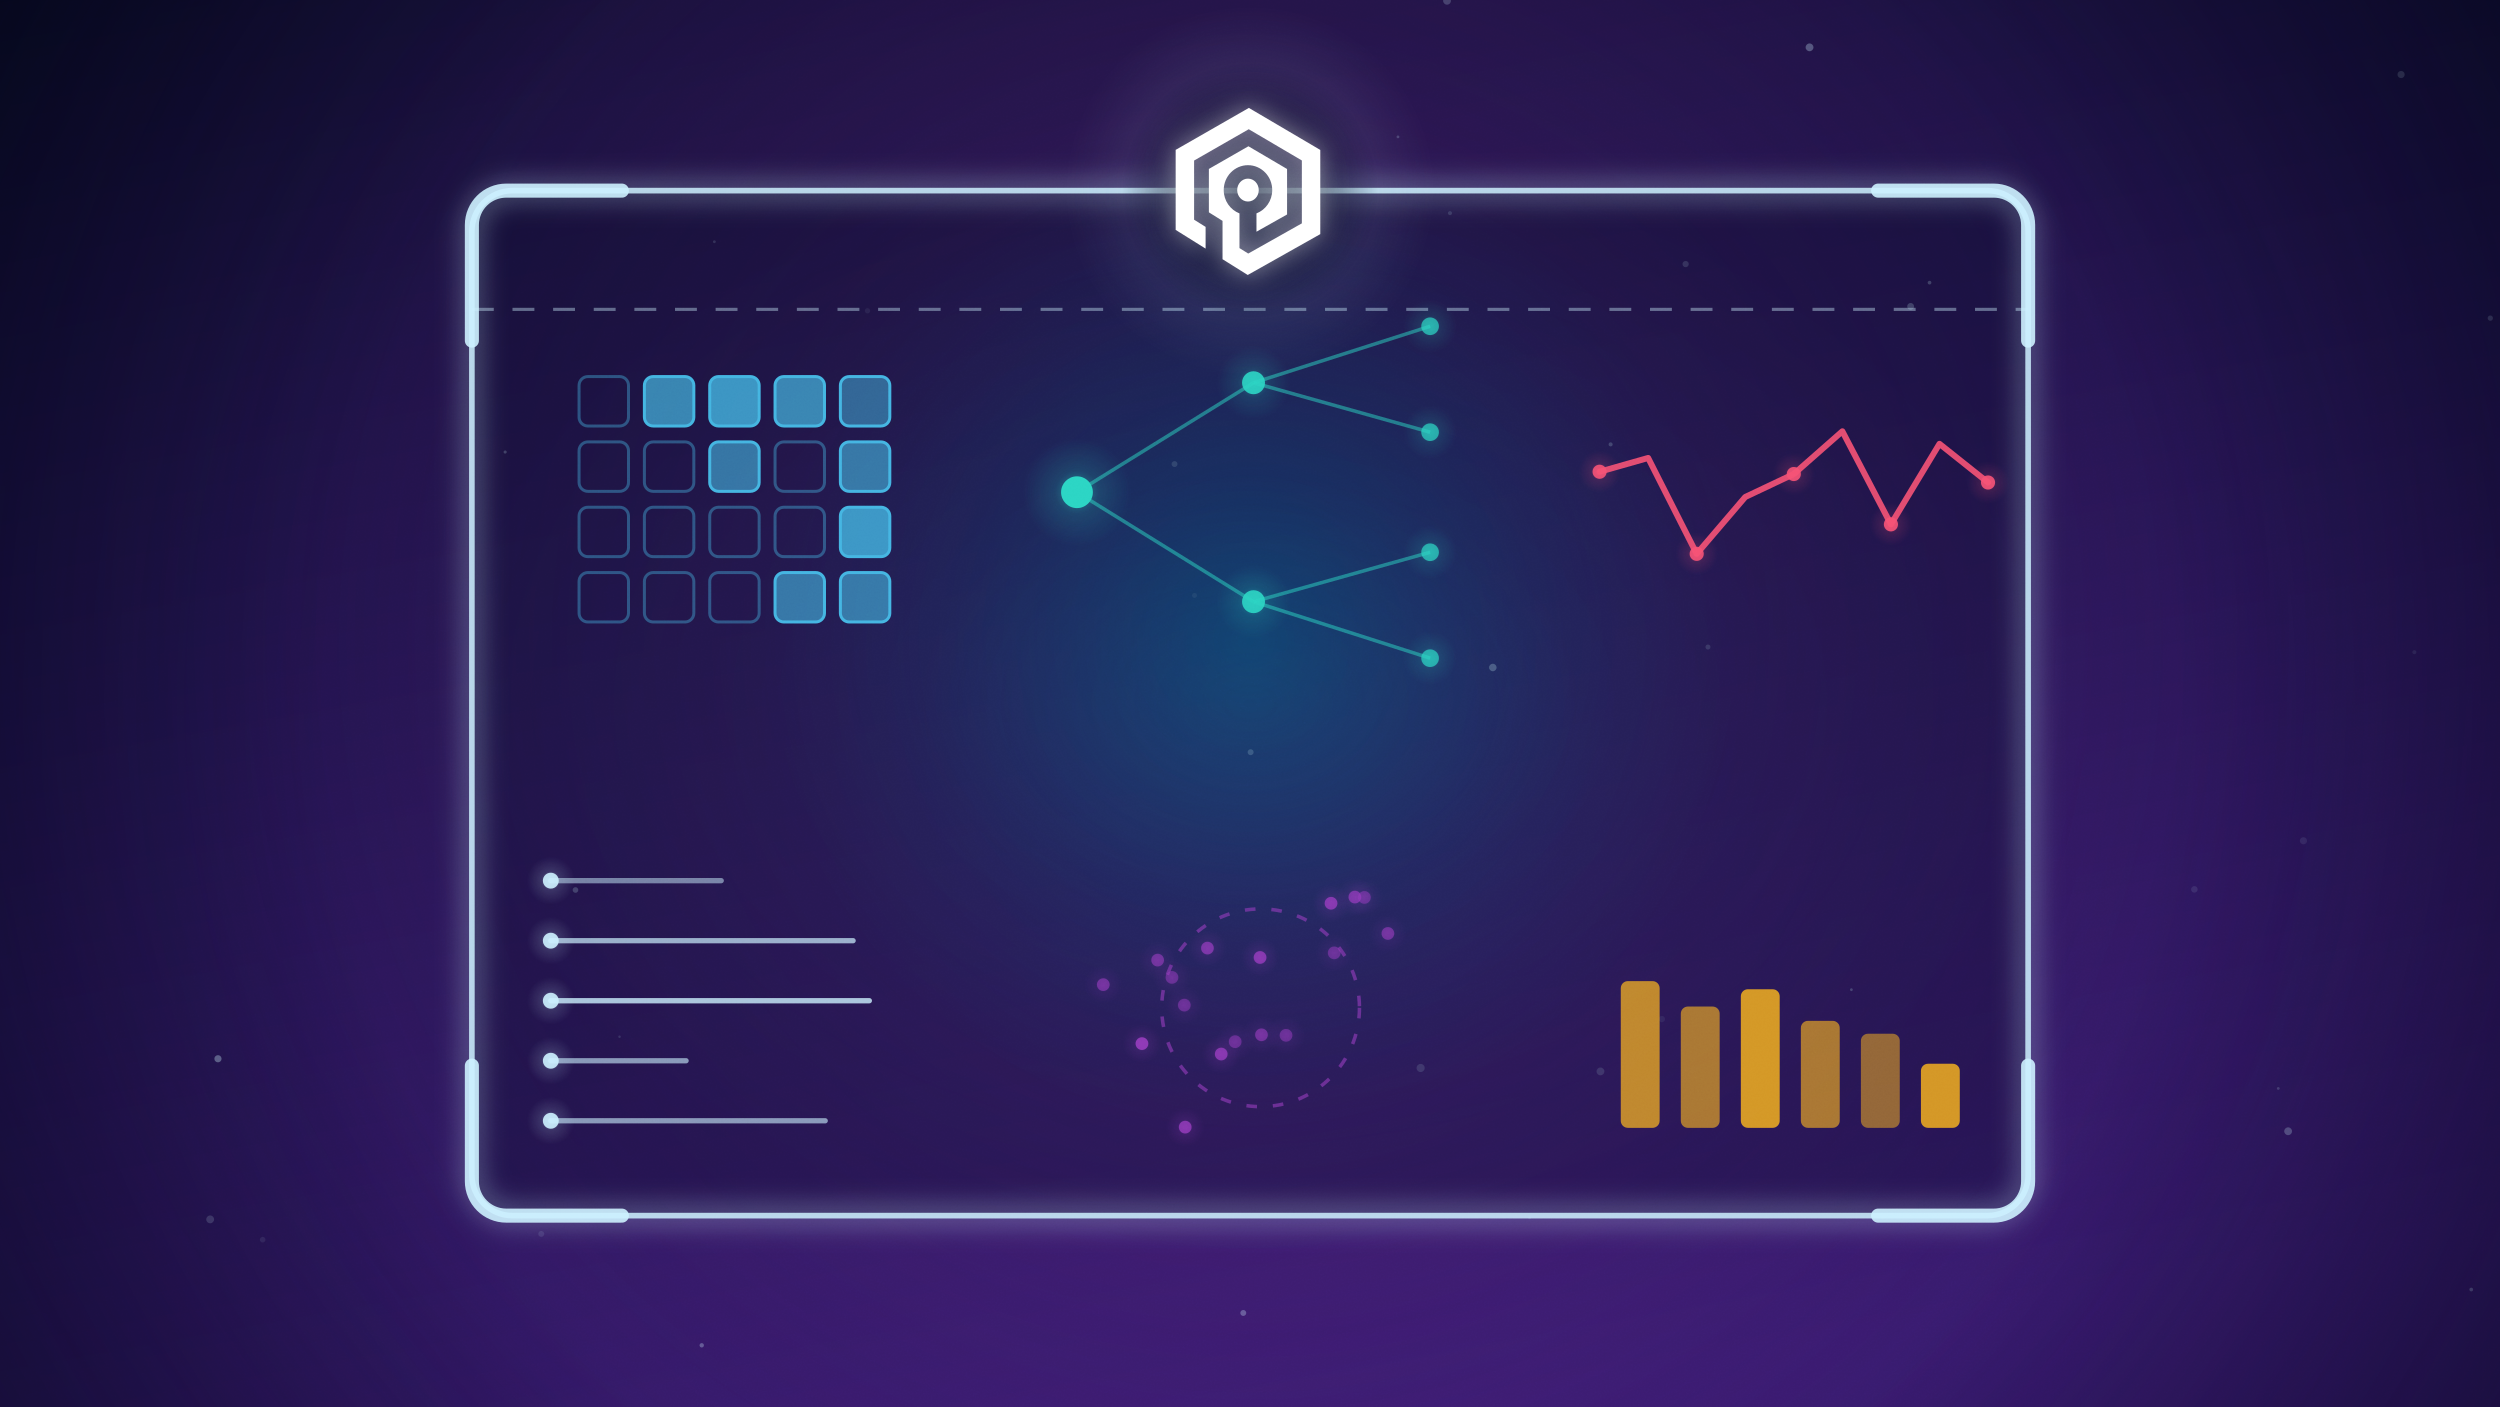
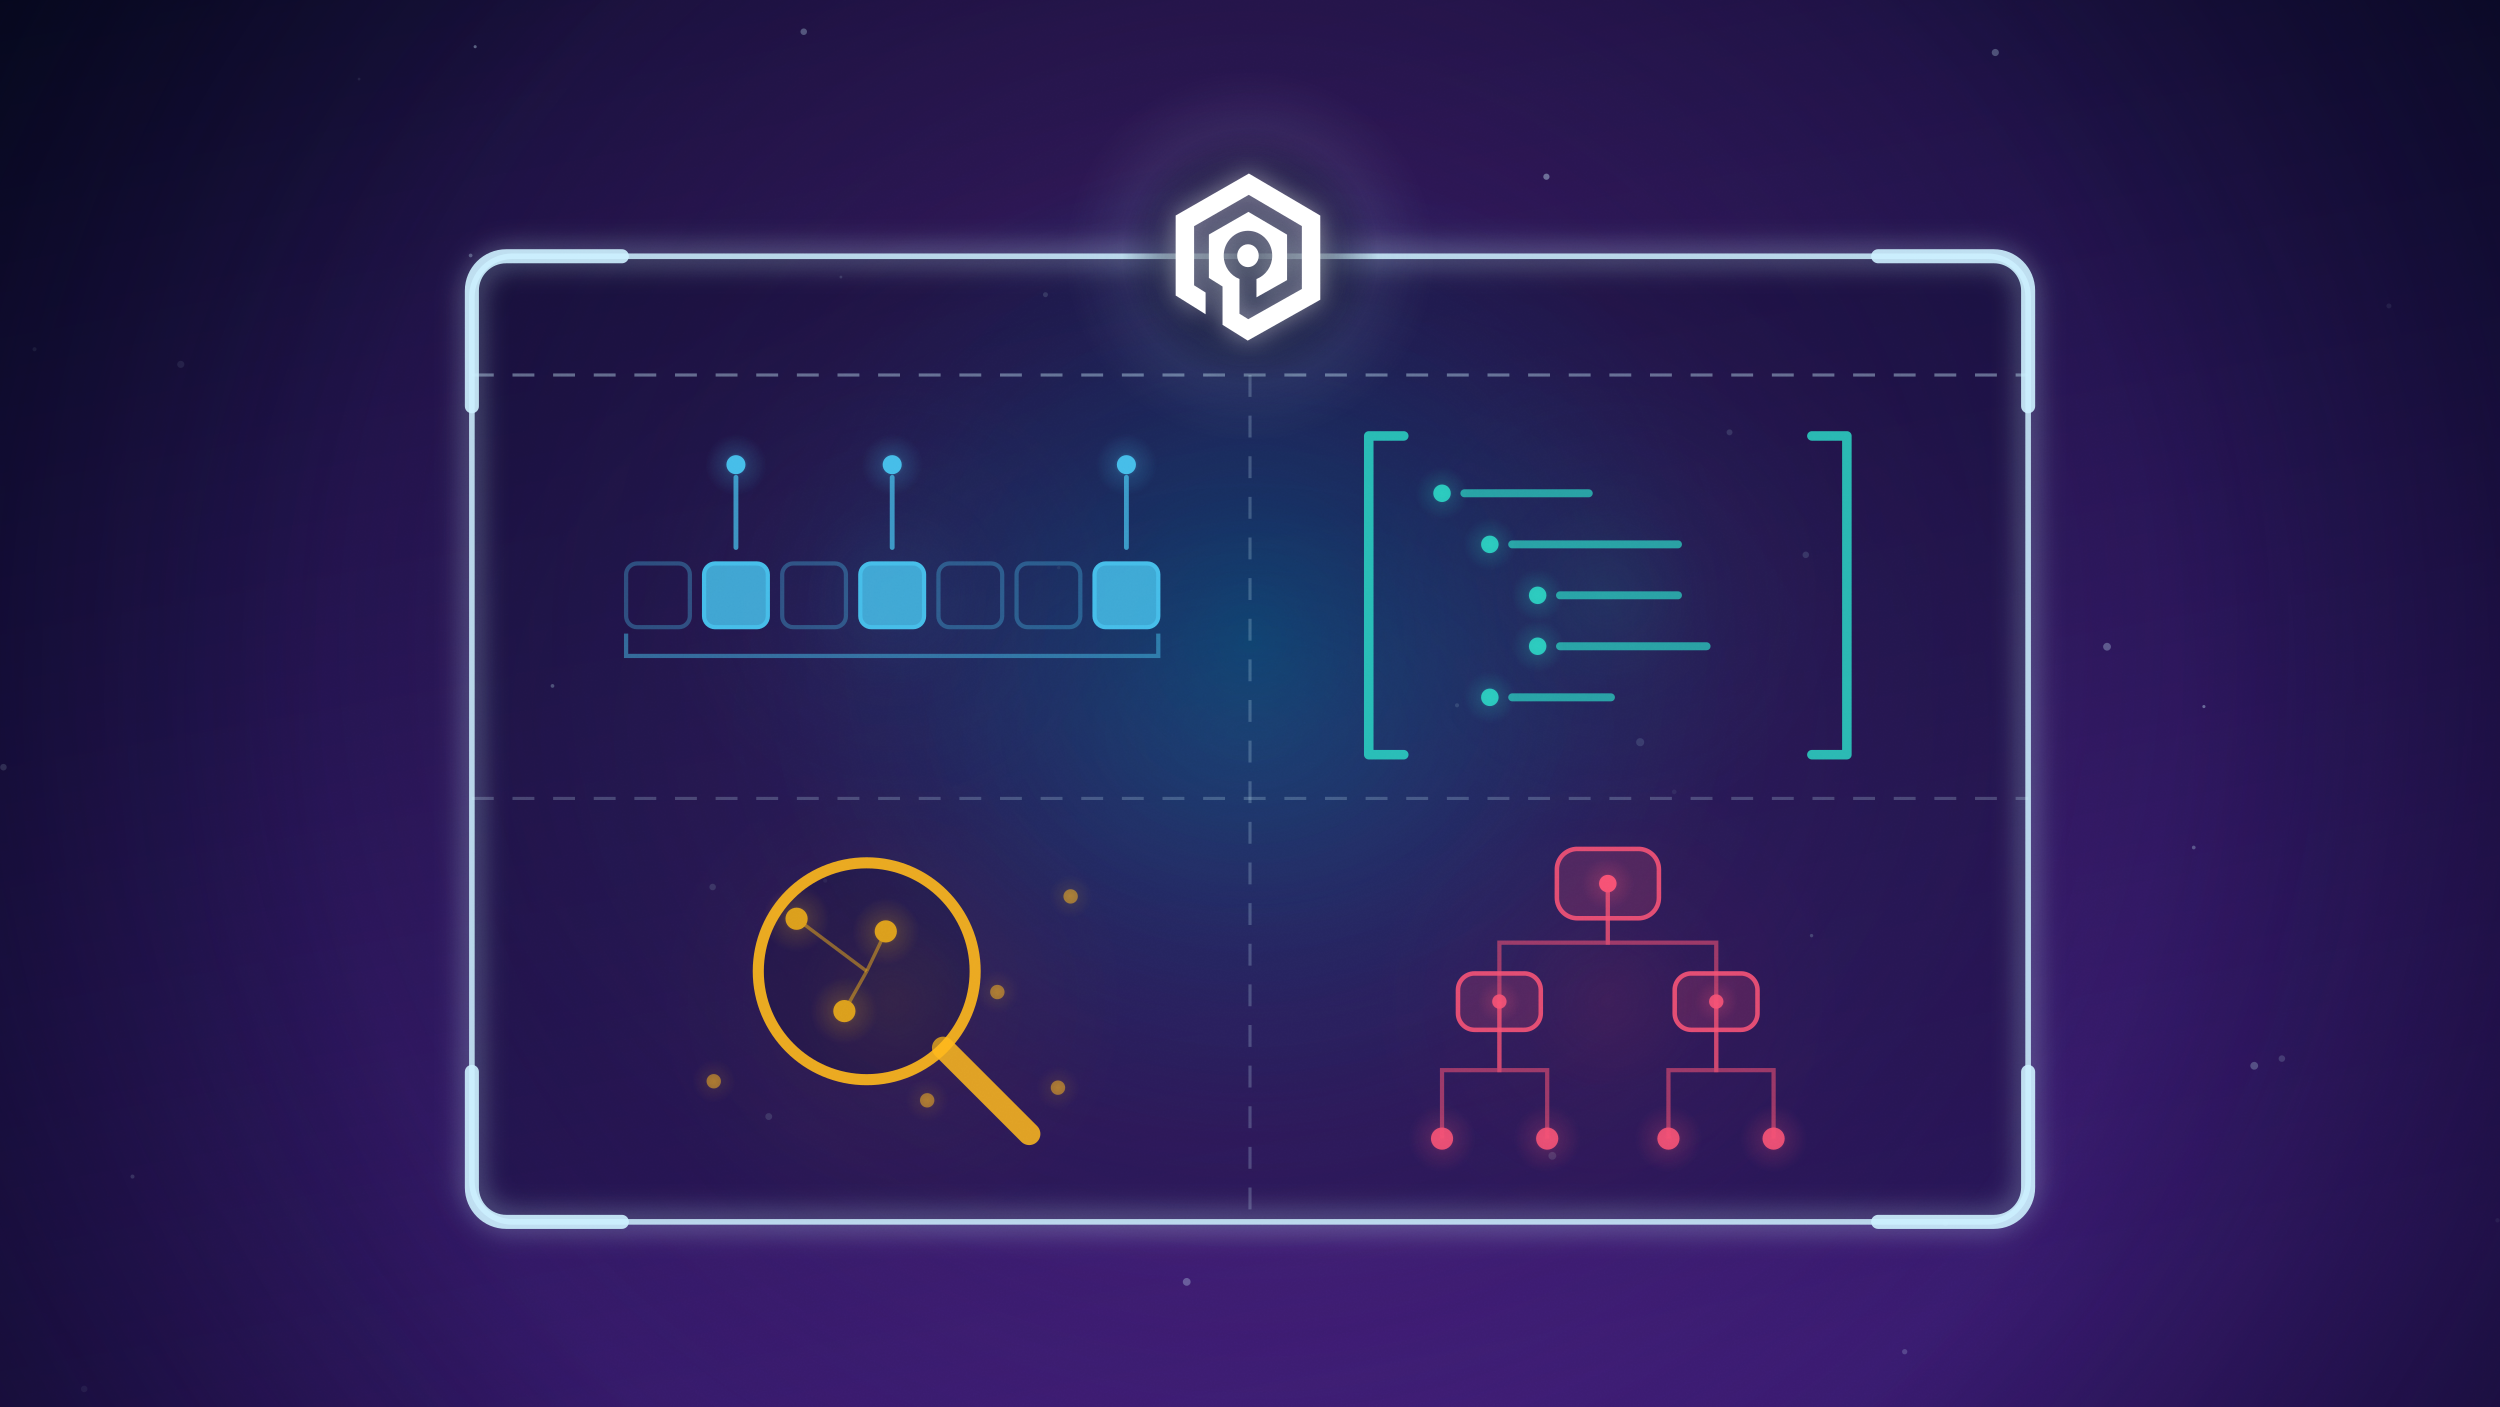
<svg xmlns="http://www.w3.org/2000/svg" width="1920" height="1080" viewBox="160 90 1600 900">
  <defs>
    <linearGradient id="sky" x1="0" y1="0" x2="0.32" y2="1">
      <stop offset="0" stop-color="#060A24" />
      <stop offset="0.48" stop-color="#171043" />
      <stop offset="1" stop-color="#301868" />
    </linearGradient>
    <radialGradient id="focus" gradientUnits="userSpaceOnUse" cx="960" cy="500" r="900">
      <stop offset="0" stop-color="#00A3E0" stop-opacity="0.42" />
      <stop offset="0.35" stop-color="#963CBD" stop-opacity="0.20" />
      <stop offset="1" stop-color="#963CBD" stop-opacity="0" />
    </radialGradient>
    <radialGradient id="vignette" gradientUnits="userSpaceOnUse" cx="960" cy="540" r="1180">
      <stop offset="0.5" stop-color="#03040F" stop-opacity="0" />
      <stop offset="1" stop-color="#03040F" stop-opacity="0.8" />
    </radialGradient>
    <radialGradient id="scrim">
      <stop offset="0" stop-color="#060A24" stop-opacity="0.72" />
      <stop offset="0.6" stop-color="#060A24" stop-opacity="0.45" />
      <stop offset="1" stop-color="#060A24" stop-opacity="0" />
    </radialGradient>
    <filter id="grain" x="0" y="0" width="100%" height="100%">
      <feTurbulence type="fractalNoise" baseFrequency="0.85" numOctaves="4" stitchTiles="stitch" />
      <feColorMatrix type="saturate" values="0" />
    </filter>
    <radialGradient id="h-cyan">
      <stop offset="0" stop-color="#46BDE9" stop-opacity="0.75" />
      <stop offset="0.4" stop-color="#46BDE9" stop-opacity="0.22" />
      <stop offset="1" stop-color="#46BDE9" stop-opacity="0" />
    </radialGradient>
    <radialGradient id="h-ice">
      <stop offset="0" stop-color="#CCF1FF" stop-opacity="0.75" />
      <stop offset="0.4" stop-color="#CCF1FF" stop-opacity="0.22" />
      <stop offset="1" stop-color="#CCF1FF" stop-opacity="0" />
    </radialGradient>
    <radialGradient id="h-mint">
      <stop offset="0" stop-color="#2CD5C4" stop-opacity="0.75" />
      <stop offset="0.4" stop-color="#2CD5C4" stop-opacity="0.22" />
      <stop offset="1" stop-color="#2CD5C4" stop-opacity="0" />
    </radialGradient>
    <radialGradient id="h-coral">
      <stop offset="0" stop-color="#F65275" stop-opacity="0.75" />
      <stop offset="0.4" stop-color="#F65275" stop-opacity="0.22" />
      <stop offset="1" stop-color="#F65275" stop-opacity="0" />
    </radialGradient>
    <radialGradient id="h-violet">
      <stop offset="0" stop-color="#963CBD" stop-opacity="0.75" />
      <stop offset="0.4" stop-color="#963CBD" stop-opacity="0.22" />
      <stop offset="1" stop-color="#963CBD" stop-opacity="0" />
    </radialGradient>
    <radialGradient id="h-gold">
      <stop offset="0" stop-color="#FFB81C" stop-opacity="0.75" />
      <stop offset="0.4" stop-color="#FFB81C" stop-opacity="0.22" />
      <stop offset="1" stop-color="#FFB81C" stop-opacity="0" />
    </radialGradient>
    <filter id="blur3" x="-70%" y="-70%" width="240%" height="240%">
      <feGaussianBlur stdDeviation="3" />
    </filter>
    <filter id="blur8" x="-70%" y="-70%" width="240%" height="240%">
      <feGaussianBlur stdDeviation="8" />
    </filter>
    <filter id="blur18" x="-70%" y="-70%" width="240%" height="240%">
      <feGaussianBlur stdDeviation="18" />
    </filter>
    <filter id="blur40" x="-70%" y="-70%" width="240%" height="240%">
      <feGaussianBlur stdDeviation="40" />
    </filter>
  </defs>
  <rect width="1920" height="1080" fill="url(#sky)" />
  <rect width="1920" height="1080" fill="url(#focus)" />
  <g>
-     <circle cx="715.2" cy="288.9" r="1.7" fill="#CCF1FF" opacity="0.1" />
-     <circle cx="1821.1" cy="740.1" r="1.6" fill="#CCF1FF" opacity="0.3" />
-     <circle cx="1069.2" cy="773.5" r="2.6" fill="#CCF1FF" opacity="0.2" />
-     <circle cx="10.8" cy="1006.3" r="1.7" fill="#CCF1FF" opacity="0.4" />
-     <circle cx="911.7" cy="387" r="1.9" fill="#CCF1FF" opacity="0.2" />
-     <circle cx="62" cy="646.7" r="1.2" fill="#CCF1FF" opacity="0.3" />
-     <circle cx="1851.5" cy="261.1" r="1" fill="#CCF1FF" opacity="0.1" />
-     <circle cx="1830.4" cy="911.5" r="2.2" fill="#CCF1FF" opacity="0.3" />
-     <circle cx="556.5" cy="753.5" r="0.8" fill="#CCF1FF" opacity="0.2" />
-     <circle cx="246.8" cy="1053.3" r="1.8" fill="#CCF1FF" opacity="0.3" />
-     <circle cx="483.3" cy="379.3" r="1" fill="#CCF1FF" opacity="0.3" />
-     <circle cx="1115.4" cy="517.2" r="2.4" fill="#CCF1FF" opacity="0.4" />
-     <circle cx="1223.6" cy="742.2" r="2" fill="#CCF1FF" opacity="0.1" />
-     <circle cx="1138.9" cy="869.4" r="0.9" fill="#CCF1FF" opacity="0.1" />
-     <circle cx="1318.1" cy="120.3" r="2.5" fill="#CCF1FF" opacity="0.3" />
-     <circle cx="71.5" cy="259.4" r="1.2" fill="#CCF1FF" opacity="0.1" />
-     <circle cx="1618.1" cy="786.6" r="0.9" fill="#CCF1FF" opacity="0.2" />
-     <circle cx="1883.6" cy="790.3" r="2.3" fill="#CCF1FF" opacity="0.2" />
-     <circle cx="1696.7" cy="137.7" r="2.3" fill="#CCF1FF" opacity="0.2" />
-     <circle cx="506.4" cy="879.7" r="1.9" fill="#CCF1FF" opacity="0.1" />
-     <circle cx="1638.6" cy="60.9" r="1.4" fill="#CCF1FF" opacity="0.3" />
-     <circle cx="1819.5" cy="466.4" r="1.3" fill="#CCF1FF" opacity="0.2" />
-     <circle cx="1017.6" cy="29.2" r="1.8" fill="#CCF1FF" opacity="0.3" />
-     <circle cx="1184.3" cy="775.7" r="2.5" fill="#CCF1FF" opacity="0.2" />
-     <circle cx="617.2" cy="244.7" r="0.9" fill="#CCF1FF" opacity="0.2" />
-     <circle cx="924.5" cy="471.1" r="1.6" fill="#CCF1FF" opacity="0.1" />
-     <circle cx="328.1" cy="883.4" r="1.8" fill="#CCF1FF" opacity="0.1" />
-     <circle cx="1871.1" cy="255.9" r="2.4" fill="#CCF1FF" opacity="0.3" />
-     <circle cx="1238.8" cy="259" r="2" fill="#CCF1FF" opacity="0.2" />
-     <circle cx="1394.9" cy="270.9" r="1.2" fill="#CCF1FF" opacity="0.3" />
-     <circle cx="1088" cy="226.4" r="1.3" fill="#CCF1FF" opacity="0.2" />
-     <circle cx="964.7" cy="45.5" r="1.9" fill="#CCF1FF" opacity="0.1" />
-     <circle cx="1190.8" cy="374.4" r="1.3" fill="#CCF1FF" opacity="0.3" />
-     <circle cx="955.7" cy="930.3" r="1.9" fill="#CCF1FF" opacity="0.3" />
-     <circle cx="1253.1" cy="504.1" r="1.6" fill="#CCF1FF" opacity="0.2" />
-     <circle cx="1086.1" cy="90.5" r="2.5" fill="#CCF1FF" opacity="0.2" />
-     <circle cx="528.3" cy="659.6" r="1.8" fill="#CCF1FF" opacity="0.3" />
-     <circle cx="1634.2" cy="628.1" r="2.3" fill="#CCF1FF" opacity="0.1" />
-     <circle cx="1823.6" cy="302.7" r="2.1" fill="#CCF1FF" opacity="0.1" />
-     <circle cx="982" cy="82.5" r="2.2" fill="#CCF1FF" opacity="0.2" />
-     <circle cx="1741.6" cy="915.3" r="1.2" fill="#CCF1FF" opacity="0.3" />
-     <circle cx="1881" cy="547.7" r="1" fill="#CCF1FF" opacity="0.2" />
-     <circle cx="1340" cy="0.3" r="1.9" fill="#CCF1FF" opacity="0.2" />
-     <circle cx="65.4" cy="13.1" r="1.9" fill="#CCF1FF" opacity="0.1" />
-     <circle cx="609.1" cy="951" r="1.4" fill="#CCF1FF" opacity="0.3" />
-     <circle cx="294.5" cy="870.4" r="2.5" fill="#CCF1FF" opacity="0.2" />
-     <circle cx="1054.7" cy="177.6" r="0.9" fill="#CCF1FF" opacity="0.2" />
-     <circle cx="1705.2" cy="507.4" r="1.3" fill="#CCF1FF" opacity="0.1" />
-     <circle cx="1624.4" cy="814" r="2.5" fill="#CCF1FF" opacity="0.3" />
-     <circle cx="1753.8" cy="293.6" r="1.7" fill="#CCF1FF" opacity="0.2" />
-     <circle cx="1564.4" cy="659.2" r="2.1" fill="#CCF1FF" opacity="0.1" />
-     <circle cx="1344.9" cy="723.4" r="0.9" fill="#CCF1FF" opacity="0.3" />
-     <circle cx="299.5" cy="767.6" r="2.3" fill="#CCF1FF" opacity="0.4" />
-     <circle cx="960.4" cy="571.4" r="1.9" fill="#CCF1FF" opacity="0.3" />
-     <circle cx="1382.8" cy="286.1" r="2.2" fill="#CCF1FF" opacity="0.3" />
-   </g>
-   <ellipse cx="960" cy="540" rx="520" ry="360" fill="url(#h-cyan)" opacity="0.22" />
-   <rect x="462" y="212" width="996" height="656" rx="26" fill="#060A24" fill-opacity="0.3" />
-   <g>
-     <g transform="translate(960 570) scale(1.13) translate(-960 -570)">
-       <rect x="580" y="358.5" width="28" height="28" rx="5" fill="#46BDE9" fill-opacity="0" stroke="#46BDE9" stroke-width="1.7" opacity="0.38" />
-       <rect x="580" y="395.5" width="28" height="28" rx="5" fill="#46BDE9" fill-opacity="0" stroke="#46BDE9" stroke-width="1.7" opacity="0.38" />
-       <rect x="580" y="432.5" width="28" height="28" rx="5" fill="#46BDE9" fill-opacity="0" stroke="#46BDE9" stroke-width="1.7" opacity="0.38" />
-       <rect x="580" y="469.5" width="28" height="28" rx="5" fill="#46BDE9" fill-opacity="0" stroke="#46BDE9" stroke-width="1.7" opacity="0.38" />
-       <rect x="617" y="358.5" width="28" height="28" rx="5" fill="#46BDE9" fill-opacity="0.7" stroke="#46BDE9" stroke-width="1.7" opacity="0.95" />
-       <rect x="617" y="395.5" width="28" height="28" rx="5" fill="#46BDE9" fill-opacity="0" stroke="#46BDE9" stroke-width="1.7" opacity="0.38" />
-       <rect x="617" y="432.5" width="28" height="28" rx="5" fill="#46BDE9" fill-opacity="0" stroke="#46BDE9" stroke-width="1.7" opacity="0.38" />
-       <rect x="617" y="469.5" width="28" height="28" rx="5" fill="#46BDE9" fill-opacity="0" stroke="#46BDE9" stroke-width="1.7" opacity="0.38" />
-       <rect x="654" y="358.5" width="28" height="28" rx="5" fill="#46BDE9" fill-opacity="0.8" stroke="#46BDE9" stroke-width="1.7" opacity="0.95" />
-       <rect x="654" y="395.5" width="28" height="28" rx="5" fill="#46BDE9" fill-opacity="0.6" stroke="#46BDE9" stroke-width="1.7" opacity="0.95" />
-       <rect x="654" y="432.5" width="28" height="28" rx="5" fill="#46BDE9" fill-opacity="0" stroke="#46BDE9" stroke-width="1.7" opacity="0.38" />
-       <rect x="654" y="469.5" width="28" height="28" rx="5" fill="#46BDE9" fill-opacity="0" stroke="#46BDE9" stroke-width="1.7" opacity="0.38" />
-       <rect x="691" y="358.5" width="28" height="28" rx="5" fill="#46BDE9" fill-opacity="0.7" stroke="#46BDE9" stroke-width="1.7" opacity="0.95" />
-       <rect x="691" y="395.5" width="28" height="28" rx="5" fill="#46BDE9" fill-opacity="0" stroke="#46BDE9" stroke-width="1.7" opacity="0.38" />
-       <rect x="691" y="432.5" width="28" height="28" rx="5" fill="#46BDE9" fill-opacity="0" stroke="#46BDE9" stroke-width="1.7" opacity="0.38" />
-       <rect x="691" y="469.5" width="28" height="28" rx="5" fill="#46BDE9" fill-opacity="0.6" stroke="#46BDE9" stroke-width="1.7" opacity="0.95" />
-       <rect x="728" y="358.5" width="28" height="28" rx="5" fill="#46BDE9" fill-opacity="0.5" stroke="#46BDE9" stroke-width="1.7" opacity="0.95" />
-       <rect x="728" y="395.5" width="28" height="28" rx="5" fill="#46BDE9" fill-opacity="0.6" stroke="#46BDE9" stroke-width="1.7" opacity="0.95" />
-       <rect x="728" y="432.5" width="28" height="28" rx="5" fill="#46BDE9" fill-opacity="0.8" stroke="#46BDE9" stroke-width="1.7" opacity="0.95" />
-       <rect x="728" y="469.5" width="28" height="28" rx="5" fill="#46BDE9" fill-opacity="0.6" stroke="#46BDE9" stroke-width="1.7" opacity="0.95" />
-       <line x1="862" y1="424" x2="962" y2="362" stroke="#2CD5C4" stroke-width="2" opacity="0.5" />
-       <line x1="862" y1="424" x2="962" y2="486" stroke="#2CD5C4" stroke-width="2" opacity="0.5" />
-       <line x1="962" y1="362" x2="1062" y2="330" stroke="#2CD5C4" stroke-width="2" opacity="0.5" />
-       <line x1="962" y1="362" x2="1062" y2="390" stroke="#2CD5C4" stroke-width="2" opacity="0.5" />
-       <line x1="962" y1="486" x2="1062" y2="458" stroke="#2CD5C4" stroke-width="2" opacity="0.5" />
-       <line x1="962" y1="486" x2="1062" y2="518" stroke="#2CD5C4" stroke-width="2" opacity="0.5" />
-       <circle cx="862" cy="424" r="30.6" fill="url(#h-mint)" opacity="0.7" />
-       <circle cx="862" cy="424" r="9" fill="#2CD5C4" opacity="1" />
-       <circle cx="962" cy="362" r="20.8" fill="url(#h-mint)" opacity="0.6" />
-       <circle cx="962" cy="362" r="6.5" fill="#2CD5C4" opacity="0.9" />
-       <circle cx="962" cy="486" r="20.8" fill="url(#h-mint)" opacity="0.6" />
-       <circle cx="962" cy="486" r="6.5" fill="#2CD5C4" opacity="0.9" />
-       <circle cx="1062" cy="330" r="15" fill="url(#h-mint)" opacity="0.5" />
-       <circle cx="1062" cy="330" r="5" fill="#2CD5C4" opacity="0.7" />
-       <circle cx="1062" cy="390" r="15" fill="url(#h-mint)" opacity="0.5" />
-       <circle cx="1062" cy="390" r="5" fill="#2CD5C4" opacity="0.7" />
-       <circle cx="1062" cy="458" r="15" fill="url(#h-mint)" opacity="0.5" />
-       <circle cx="1062" cy="458" r="5" fill="#2CD5C4" opacity="0.7" />
-       <circle cx="1062" cy="518" r="15" fill="url(#h-mint)" opacity="0.5" />
-       <circle cx="1062" cy="518" r="5" fill="#2CD5C4" opacity="0.7" />
-       <path d="M 1158 412.4 L 1185.5 404.6 L 1213 458.9 L 1240.5 426.7 L 1268 413.7 L 1295.5 389.5 L 1323 442.2 L 1350.5 396.6 L 1378 418.5" fill="none" stroke="#F65275" stroke-width="3.4" opacity="0.9" stroke-linejoin="round" stroke-linecap="round" />
-       <circle cx="1158" cy="412.4" r="12" fill="url(#h-coral)" opacity="0.6" />
-       <circle cx="1158" cy="412.4" r="4" fill="#F65275" opacity="0.9" />
-       <circle cx="1213" cy="458.9" r="12" fill="url(#h-coral)" opacity="0.6" />
-       <circle cx="1213" cy="458.9" r="4" fill="#F65275" opacity="0.9" />
-       <circle cx="1268" cy="413.7" r="12" fill="url(#h-coral)" opacity="0.6" />
-       <circle cx="1268" cy="413.7" r="4" fill="#F65275" opacity="0.9" />
-       <circle cx="1323" cy="442.2" r="12" fill="url(#h-coral)" opacity="0.6" />
-       <circle cx="1323" cy="442.2" r="4" fill="#F65275" opacity="0.9" />
-       <circle cx="1378" cy="418.5" r="12" fill="url(#h-coral)" opacity="0.6" />
-       <circle cx="1378" cy="418.5" r="4" fill="#F65275" opacity="0.9" />
-       <line x1="564" y1="644" x2="660.5" y2="644" stroke="#CCF1FF" stroke-width="3" stroke-linecap="round" opacity="0.5" />
-       <circle cx="564" cy="644" r="13.5" fill="url(#h-ice)" opacity="0.6" />
-       <circle cx="564" cy="644" r="4.5" fill="#CCF1FF" opacity="0.9" />
-       <line x1="564" y1="678" x2="735.2" y2="678" stroke="#CCF1FF" stroke-width="3" stroke-linecap="round" opacity="0.7" />
-       <circle cx="564" cy="678" r="13.5" fill="url(#h-ice)" opacity="0.6" />
-       <circle cx="564" cy="678" r="4.5" fill="#CCF1FF" opacity="0.9" />
-       <line x1="564" y1="712" x2="744.4" y2="712" stroke="#CCF1FF" stroke-width="3" stroke-linecap="round" opacity="0.8" />
-       <circle cx="564" cy="712" r="13.5" fill="url(#h-ice)" opacity="0.6" />
-       <circle cx="564" cy="712" r="4.5" fill="#CCF1FF" opacity="0.9" />
-       <line x1="564" y1="746" x2="640.6" y2="746" stroke="#CCF1FF" stroke-width="3" stroke-linecap="round" opacity="0.6" />
-       <circle cx="564" cy="746" r="13.5" fill="url(#h-ice)" opacity="0.6" />
-       <circle cx="564" cy="746" r="4.5" fill="#CCF1FF" opacity="0.9" />
-       <line x1="564" y1="780" x2="719.4" y2="780" stroke="#CCF1FF" stroke-width="3" stroke-linecap="round" opacity="0.6" />
-       <circle cx="564" cy="780" r="13.5" fill="url(#h-ice)" opacity="0.6" />
-       <circle cx="564" cy="780" r="4.5" fill="#CCF1FF" opacity="0.9" />
-       <circle cx="966" cy="716" r="56" fill="none" stroke="#963CBD" stroke-width="2" stroke-dasharray="6 9" opacity="0.6" />
-       <circle cx="922.8" cy="714.5" r="10.8" fill="url(#h-violet)" opacity="0.4" />
-       <circle cx="922.8" cy="714.5" r="3.6" fill="#963CBD" opacity="0.5" />
-       <circle cx="1019.4" cy="653.3" r="10.8" fill="url(#h-violet)" opacity="0.5" />
-       <circle cx="1019.4" cy="653.3" r="3.6" fill="#963CBD" opacity="0.7" />
-       <circle cx="1024.8" cy="653.5" r="10.8" fill="url(#h-violet)" opacity="0.4" />
-       <circle cx="1024.8" cy="653.5" r="3.6" fill="#963CBD" opacity="0.5" />
-       <circle cx="966.5" cy="731.3" r="10.8" fill="url(#h-violet)" opacity="0.4" />
-       <circle cx="966.5" cy="731.3" r="3.6" fill="#963CBD" opacity="0.6" />
-       <circle cx="965.7" cy="687.5" r="10.8" fill="url(#h-violet)" opacity="0.6" />
-       <circle cx="965.7" cy="687.5" r="3.6" fill="#963CBD" opacity="0.8" />
-       <circle cx="1007.7" cy="684.9" r="10.8" fill="url(#h-violet)" opacity="0.4" />
-       <circle cx="1007.7" cy="684.9" r="3.6" fill="#963CBD" opacity="0.5" />
-       <circle cx="898.8" cy="736.3" r="10.8" fill="url(#h-violet)" opacity="0.6" />
-       <circle cx="898.8" cy="736.3" r="3.6" fill="#963CBD" opacity="0.9" />
-       <circle cx="935.9" cy="682.2" r="10.8" fill="url(#h-violet)" opacity="0.5" />
-       <circle cx="935.9" cy="682.2" r="3.6" fill="#963CBD" opacity="0.7" />
-       <circle cx="907.7" cy="689" r="10.8" fill="url(#h-violet)" opacity="0.4" />
-       <circle cx="907.7" cy="689" r="3.6" fill="#963CBD" opacity="0.6" />
-       <circle cx="951.6" cy="735.2" r="10.8" fill="url(#h-violet)" opacity="0.4" />
-       <circle cx="951.6" cy="735.2" r="3.6" fill="#963CBD" opacity="0.5" />
-       <circle cx="943.7" cy="742.2" r="10.8" fill="url(#h-violet)" opacity="0.6" />
-       <circle cx="943.7" cy="742.2" r="3.6" fill="#963CBD" opacity="0.8" />
-       <circle cx="876.9" cy="702.9" r="10.8" fill="url(#h-violet)" opacity="0.4" />
-       <circle cx="876.9" cy="702.9" r="3.6" fill="#963CBD" opacity="0.6" />
-       <circle cx="1038.1" cy="673.9" r="10.8" fill="url(#h-violet)" opacity="0.4" />
-       <circle cx="1038.1" cy="673.9" r="3.6" fill="#963CBD" opacity="0.6" />
-       <circle cx="980.4" cy="731.6" r="10.8" fill="url(#h-violet)" opacity="0.4" />
-       <circle cx="980.4" cy="731.6" r="3.6" fill="#963CBD" opacity="0.5" />
-       <circle cx="1005.9" cy="656.8" r="10.8" fill="url(#h-violet)" opacity="0.6" />
-       <circle cx="1005.9" cy="656.8" r="3.6" fill="#963CBD" opacity="0.8" />
-       <circle cx="915.8" cy="698.8" r="10.8" fill="url(#h-violet)" opacity="0.4" />
-       <circle cx="915.8" cy="698.8" r="3.6" fill="#963CBD" opacity="0.5" />
-       <circle cx="923.3" cy="783.6" r="10.8" fill="url(#h-violet)" opacity="0.6" />
-       <circle cx="923.3" cy="783.6" r="3.6" fill="#963CBD" opacity="0.8" />
-       <rect x="1170" y="700.9" width="22" height="83.1" rx="4" fill="#FFB81C" opacity="0.7" />
-       <rect x="1204" y="715.3" width="22" height="68.7" rx="4" fill="#FFB81C" opacity="0.6" />
-       <rect x="1238" y="705.5" width="22" height="78.5" rx="4" fill="#FFB81C" opacity="0.8" />
-       <rect x="1272" y="723.4" width="22" height="60.6" rx="4" fill="#FFB81C" opacity="0.6" />
-       <rect x="1306" y="730.7" width="22" height="53.3" rx="4" fill="#FFB81C" opacity="0.5" />
-       <rect x="1340" y="747.7" width="22" height="36.3" rx="4" fill="#FFB81C" opacity="0.8" />
-     </g>
-   </g>
-   <rect x="462" y="212" width="996" height="656" rx="26" fill="none" stroke="#CCF1FF" stroke-width="14" opacity="0.28" filter="url(#blur8)" />
-   <rect x="462" y="212" width="996" height="656" rx="26" fill="none" stroke="#CCF1FF" stroke-width="3.6" opacity="0.85" />
-   <line x1="462" y1="288" x2="1458" y2="288" stroke="#CCF1FF" stroke-width="2" stroke-dasharray="14 12" opacity="0.4" />
-   <g>
-     <path d="M 558 212 L 484 212 A 22 22 0 0 0 462 234 L 462 308" fill="none" stroke="#CCF1FF" stroke-width="9" stroke-linecap="round" opacity="0.9" />
-     <path d="M 1362 212 L 1436 212 A 22 22 0 0 1 1458 234 L 1458 308" fill="none" stroke="#CCF1FF" stroke-width="9" stroke-linecap="round" opacity="0.9" />
-     <path d="M 558 868 L 484 868 A 22 22 0 0 1 462 846 L 462 772" fill="none" stroke="#CCF1FF" stroke-width="9" stroke-linecap="round" opacity="0.9" />
-     <path d="M 1362 868 L 1436 868 A 22 22 0 0 0 1458 846 L 1458 772" fill="none" stroke="#CCF1FF" stroke-width="9" stroke-linecap="round" opacity="0.9" />
-   </g>
-   <circle cx="960" cy="212" r="118" fill="url(#h-ice)" opacity="0.55" />
-   <circle cx="960" cy="212" r="82" fill="url(#scrim)" />
+     <circle cx="1122.4" cy="1057.6" r="1.9" fill="#CCF1FF" opacity="0.3" />
+     <circle cx="109.7" cy="501.5" r="2" fill="#CCF1FF" opacity="0.3" />
+     <circle cx="1916.3" cy="268.6" r="2.1" fill="#CCF1FF" opacity="0.2" />
+     <circle cx="616.1" cy="657.7" r="2.1" fill="#CCF1FF" opacity="0.2" />
+     <circle cx="1153.5" cy="829.7" r="2.5" fill="#CCF1FF" opacity="0.2" />
+     <circle cx="389.8" cy="140.6" r="0.9" fill="#CCF1FF" opacity="0.1" />
+     <circle cx="275.7" cy="323.2" r="2.3" fill="#CCF1FF" opacity="0.1" />
+     <circle cx="515" cy="254.7" r="1.1" fill="#CCF1FF" opacity="0.3" />
+     <circle cx="698.2" cy="267.3" r="0.9" fill="#CCF1FF" opacity="0.2" />
+     <circle cx="182.1" cy="313.5" r="1.3" fill="#CCF1FF" opacity="0.1" />
+     <circle cx="1602.7" cy="772.1" r="2.5" fill="#CCF1FF" opacity="0.3" />
+     <circle cx="162.2" cy="581" r="2.1" fill="#CCF1FF" opacity="0.2" />
+     <circle cx="970.8" cy="263.5" r="1.2" fill="#CCF1FF" opacity="0.3" />
+     <circle cx="1508.5" cy="503.9" r="2.5" fill="#CCF1FF" opacity="0.3" />
+     <circle cx="75.2" cy="264.9" r="0.9" fill="#CCF1FF" opacity="0.2" />
+     <circle cx="1437" cy="123.6" r="2.3" fill="#CCF1FF" opacity="0.3" />
+     <circle cx="655.7" cy="22.7" r="1.7" fill="#CCF1FF" opacity="0.3" />
+     <circle cx="1919.2" cy="685.1" r="1.3" fill="#CCF1FF" opacity="0.2" />
+     <circle cx="1092.5" cy="541.4" r="1.3" fill="#CCF1FF" opacity="0.2" />
+     <circle cx="161.1" cy="21.2" r="1.5" fill="#CCF1FF" opacity="0.1" />
+     <circle cx="1209.7" cy="565" r="2.6" fill="#CCF1FF" opacity="0.2" />
+     <circle cx="1758.4" cy="871" r="1.4" fill="#CCF1FF" opacity="0.1" />
+     <circle cx="128.7" cy="37.2" r="2.4" fill="#CCF1FF" opacity="0.3" />
+     <circle cx="1231.5" cy="596.8" r="1.5" fill="#CCF1FF" opacity="0.1" />
+     <circle cx="652" cy="804.6" r="2.2" fill="#CCF1FF" opacity="0.2" />
+     <circle cx="1266.9" cy="366.7" r="1.9" fill="#CCF1FF" opacity="0.2" />
+     <circle cx="1688.9" cy="285.8" r="1.6" fill="#CCF1FF" opacity="0.1" />
+     <circle cx="348.4" cy="43" r="2.4" fill="#CCF1FF" opacity="0.2" />
+     <circle cx="513.6" cy="529" r="1.2" fill="#CCF1FF" opacity="0.4" />
+     <circle cx="1315.7" cy="445.1" r="2.1" fill="#CCF1FF" opacity="0.2" />
+     <circle cx="1375.1" cy="1006.6" r="1.6" fill="#CCF1FF" opacity="0.1" />
+     <circle cx="1788.9" cy="510.1" r="2.6" fill="#CCF1FF" opacity="0.2" />
+     <circle cx="688.1" cy="653.6" r="1.3" fill="#CCF1FF" opacity="0.1" />
+     <circle cx="1149.7" cy="203.1" r="2" fill="#CCF1FF" opacity="0.4" />
+     <circle cx="464.1" cy="119.9" r="1" fill="#CCF1FF" opacity="0.4" />
+     <circle cx="1620.4" cy="767.5" r="2.1" fill="#CCF1FF" opacity="0.2" />
+     <circle cx="1339.5" cy="16.3" r="1.7" fill="#CCF1FF" opacity="0.1" />
+     <circle cx="1872.6" cy="565.2" r="2" fill="#CCF1FF" opacity="0.2" />
+     <circle cx="674.4" cy="110.3" r="2.1" fill="#CCF1FF" opacity="0.3" />
+     <circle cx="919.5" cy="910.4" r="2.5" fill="#CCF1FF" opacity="0.3" />
+     <circle cx="1319.4" cy="688.8" r="1.1" fill="#CCF1FF" opacity="0.3" />
+     <circle cx="1545.6" cy="71.6" r="0.8" fill="#CCF1FF" opacity="0.3" />
+     <circle cx="213.9" cy="978.9" r="2.1" fill="#CCF1FF" opacity="0.1" />
+     <circle cx="461.2" cy="253.5" r="1.2" fill="#CCF1FF" opacity="0.3" />
+     <circle cx="1398.5" cy="71.6" r="1.4" fill="#CCF1FF" opacity="0.4" />
+     <circle cx="1405.1" cy="872.8" r="1.8" fill="#CCF1FF" opacity="0.3" />
+     <circle cx="244.8" cy="843" r="1.3" fill="#CCF1FF" opacity="0.2" />
+     <circle cx="1564" cy="632.4" r="1.2" fill="#CCF1FF" opacity="0.3" />
+     <circle cx="108.3" cy="336.6" r="2.2" fill="#CCF1FF" opacity="0.4" />
+     <circle cx="829.1" cy="278.6" r="1.6" fill="#CCF1FF" opacity="0.2" />
+     <circle cx="51.9" cy="553.4" r="1.9" fill="#CCF1FF" opacity="0.3" />
+     <circle cx="1379" cy="955.1" r="1.7" fill="#CCF1FF" opacity="0.2" />
+     <circle cx="435.1" cy="58" r="1.4" fill="#CCF1FF" opacity="0.2" />
+     <circle cx="837.6" cy="453.3" r="1.1" fill="#CCF1FF" opacity="0.1" />
+     <circle cx="1570.5" cy="542.2" r="1" fill="#CCF1FF" opacity="0.4" />
+   </g>
+   <ellipse cx="960" cy="560" rx="520" ry="360" fill="url(#h-cyan)" opacity="0.22" />
+   <circle cx="731" cy="471" r="150" fill="url(#h-cyan)" opacity="0.18" />
+   <circle cx="1189" cy="471" r="150" fill="url(#h-mint)" opacity="0.18" />
+   <circle cx="731" cy="731" r="150" fill="url(#h-gold)" opacity="0.18" />
+   <circle cx="1189" cy="731" r="150" fill="url(#h-coral)" opacity="0.18" />
+   <rect x="462" y="254" width="996" height="618" rx="26" fill="#060A24" fill-opacity="0.3" />
+   <g>
+     <rect x="560.7" y="450.6" width="40.8" height="40.8" rx="7.1" fill="#46BDE9" fill-opacity="0" stroke="#46BDE9" stroke-width="2.7" opacity="0.34" />
+     <rect x="610.6" y="450.6" width="40.8" height="40.8" rx="7.1" fill="#46BDE9" fill-opacity="0.85" stroke="#46BDE9" stroke-width="2.7" opacity="1" />
+     <rect x="660.6" y="450.6" width="40.8" height="40.8" rx="7.1" fill="#46BDE9" fill-opacity="0" stroke="#46BDE9" stroke-width="2.7" opacity="0.34" />
+     <rect x="710.6" y="450.6" width="40.8" height="40.8" rx="7.1" fill="#46BDE9" fill-opacity="0.85" stroke="#46BDE9" stroke-width="2.7" opacity="1" />
+     <rect x="760.6" y="450.6" width="40.8" height="40.8" rx="7.1" fill="#46BDE9" fill-opacity="0" stroke="#46BDE9" stroke-width="2.7" opacity="0.34" />
+     <rect x="810.6" y="450.6" width="40.8" height="40.8" rx="7.1" fill="#46BDE9" fill-opacity="0" stroke="#46BDE9" stroke-width="2.7" opacity="0.34" />
+     <rect x="860.5" y="450.6" width="40.8" height="40.8" rx="7.1" fill="#46BDE9" fill-opacity="0.85" stroke="#46BDE9" stroke-width="2.7" opacity="1" />
+     <line x1="631" y1="395.5" x2="631" y2="440.4" stroke="#46BDE9" stroke-width="3.1" stroke-linecap="round" opacity="0.75" />
+     <circle cx="631" cy="387.4" r="19.6" fill="url(#h-cyan)" opacity="0.7" />
+     <circle cx="631" cy="387.4" r="6.1" fill="#46BDE9" opacity="1" />
+     <line x1="731" y1="395.5" x2="731" y2="440.4" stroke="#46BDE9" stroke-width="3.1" stroke-linecap="round" opacity="0.75" />
+     <circle cx="731" cy="387.4" r="19.6" fill="url(#h-cyan)" opacity="0.7" />
+     <circle cx="731" cy="387.4" r="6.1" fill="#46BDE9" opacity="1" />
+     <line x1="880.9" y1="395.5" x2="880.9" y2="440.4" stroke="#46BDE9" stroke-width="3.1" stroke-linecap="round" opacity="0.75" />
+     <circle cx="880.9" cy="387.4" r="19.6" fill="url(#h-cyan)" opacity="0.7" />
+     <circle cx="880.9" cy="387.4" r="6.1" fill="#46BDE9" opacity="1" />
+     <path d="M 560.7 495.5 L 560.7 509.8 L 901.3 509.8 L 901.3 495.5" fill="none" stroke="#46BDE9" stroke-width="2.7" opacity="0.5" />
+     <path d="M 1058.4 369 L 1036 369 L 1036 573 L 1058.4 573" fill="none" stroke="#2CD5C4" stroke-width="6.1" stroke-linecap="round" stroke-linejoin="round" opacity="0.85" />
+     <path d="M 1319.6 369 L 1342 369 L 1342 573 L 1319.6 573" fill="none" stroke="#2CD5C4" stroke-width="6.1" stroke-linecap="round" stroke-linejoin="round" opacity="0.85" />
+     <line x1="1097.2" y1="405.7" x2="1176.8" y2="405.7" stroke="#2CD5C4" stroke-width="5.1" stroke-linecap="round" opacity="0.7" />
+     <circle cx="1082.9" cy="405.7" r="16.8" fill="url(#h-mint)" opacity="0.6" />
+     <circle cx="1082.9" cy="405.7" r="5.6" fill="#2CD5C4" opacity="0.9" />
+     <line x1="1127.8" y1="438.4" x2="1233.9" y2="438.4" stroke="#2CD5C4" stroke-width="5.1" stroke-linecap="round" opacity="0.7" />
+     <circle cx="1113.5" cy="438.4" r="16.8" fill="url(#h-mint)" opacity="0.6" />
+     <circle cx="1113.5" cy="438.4" r="5.6" fill="#2CD5C4" opacity="0.9" />
+     <line x1="1158.4" y1="471" x2="1233.9" y2="471" stroke="#2CD5C4" stroke-width="5.1" stroke-linecap="round" opacity="0.7" />
+     <circle cx="1144.1" cy="471" r="16.8" fill="url(#h-mint)" opacity="0.6" />
+     <circle cx="1144.1" cy="471" r="5.6" fill="#2CD5C4" opacity="0.9" />
+     <line x1="1158.4" y1="503.6" x2="1252.2" y2="503.6" stroke="#2CD5C4" stroke-width="5.1" stroke-linecap="round" opacity="0.7" />
+     <circle cx="1144.1" cy="503.6" r="16.8" fill="url(#h-mint)" opacity="0.6" />
+     <circle cx="1144.1" cy="503.6" r="5.6" fill="#2CD5C4" opacity="0.9" />
+     <line x1="1127.8" y1="536.3" x2="1191" y2="536.3" stroke="#2CD5C4" stroke-width="5.1" stroke-linecap="round" opacity="0.7" />
+     <circle cx="1113.5" cy="536.3" r="16.8" fill="url(#h-mint)" opacity="0.6" />
+     <circle cx="1113.5" cy="536.3" r="5.6" fill="#2CD5C4" opacity="0.9" />
+     <circle cx="616.8" cy="782" r="13.8" fill="url(#h-gold)" opacity="0.3" />
+     <circle cx="616.8" cy="782" r="4.6" fill="#FFB81C" opacity="0.5" />
+     <line x1="714.7" y1="711.6" x2="669.8" y2="678" stroke="#FFB81C" stroke-width="2.2" opacity="0.55" />
+     <circle cx="669.8" cy="678" r="21.4" fill="url(#h-gold)" opacity="0.7" />
+     <circle cx="669.8" cy="678" r="7.1" fill="#FFB81C" opacity="1" />
+     <line x1="714.7" y1="711.6" x2="700.4" y2="737.1" stroke="#FFB81C" stroke-width="2.2" opacity="0.55" />
+     <circle cx="700.4" cy="737.1" r="21.4" fill="url(#h-gold)" opacity="0.7" />
+     <circle cx="700.4" cy="737.1" r="7.1" fill="#FFB81C" opacity="1" />
+     <line x1="714.7" y1="711.6" x2="726.9" y2="686.1" stroke="#FFB81C" stroke-width="2.2" opacity="0.55" />
+     <circle cx="726.9" cy="686.1" r="21.4" fill="url(#h-gold)" opacity="0.7" />
+     <circle cx="726.9" cy="686.1" r="7.1" fill="#FFB81C" opacity="1" />
+     <circle cx="753.4" cy="794.2" r="13.8" fill="url(#h-gold)" opacity="0.3" />
+     <circle cx="753.4" cy="794.2" r="4.6" fill="#FFB81C" opacity="0.5" />
+     <circle cx="798.3" cy="724.9" r="13.8" fill="url(#h-gold)" opacity="0.3" />
+     <circle cx="798.3" cy="724.9" r="4.6" fill="#FFB81C" opacity="0.5" />
+     <circle cx="837.1" cy="786.1" r="13.8" fill="url(#h-gold)" opacity="0.3" />
+     <circle cx="837.1" cy="786.1" r="4.6" fill="#FFB81C" opacity="0.5" />
+     <circle cx="845.2" cy="663.7" r="13.8" fill="url(#h-gold)" opacity="0.3" />
+     <circle cx="845.2" cy="663.7" r="4.6" fill="#FFB81C" opacity="0.5" />
+     <line x1="763.6" y1="760.6" x2="818.7" y2="815.7" stroke="#FFB81C" stroke-width="14.3" stroke-linecap="round" opacity="0.85" />
+     <circle cx="714.7" cy="711.6" r="69.4" fill="#060A24" fill-opacity="0.16" stroke="#FFB81C" stroke-width="7.1" opacity="0.9" />
+     <path d="M 1189 655.5 L 1189 693.3 L 1119.6 693.3 L 1119.6 731" fill="none" stroke="#F65275" stroke-width="2.7" opacity="0.55" />
+     <path d="M 1189 655.5 L 1189 693.3 L 1258.4 693.3 L 1258.4 731" fill="none" stroke="#F65275" stroke-width="2.7" opacity="0.55" />
+     <path d="M 1119.6 731 L 1119.6 774.9 L 1082.9 774.9 L 1082.9 818.7" fill="none" stroke="#F65275" stroke-width="2.7" opacity="0.55" />
+     <path d="M 1119.6 731 L 1119.6 774.9 L 1150.2 774.9 L 1150.2 818.7" fill="none" stroke="#F65275" stroke-width="2.7" opacity="0.55" />
+     <path d="M 1258.4 731 L 1258.4 774.9 L 1227.8 774.9 L 1227.8 818.7" fill="none" stroke="#F65275" stroke-width="2.7" opacity="0.55" />
+     <path d="M 1258.4 731 L 1258.4 774.9 L 1295.1 774.9 L 1295.1 818.7" fill="none" stroke="#F65275" stroke-width="2.7" opacity="0.55" />
+     <rect x="1156.4" y="633.3" width="65.3" height="44.4" rx="13.1" fill="#F65275" fill-opacity="0.2" stroke="#F65275" stroke-width="2.9" opacity="0.9" />
+     <rect x="1093.1" y="713" width="53" height="36.1" rx="10.6" fill="#F65275" fill-opacity="0.2" stroke="#F65275" stroke-width="2.9" opacity="0.9" />
+     <rect x="1231.8" y="713" width="53" height="36.1" rx="10.6" fill="#F65275" fill-opacity="0.2" stroke="#F65275" stroke-width="2.9" opacity="0.9" />
+     <circle cx="1189" cy="655.5" r="16.8" fill="url(#h-coral)" opacity="0.7" />
+     <circle cx="1189" cy="655.5" r="5.6" fill="#F65275" opacity="1" />
+     <circle cx="1119.6" cy="731" r="13.8" fill="url(#h-coral)" opacity="0.6" />
+     <circle cx="1119.6" cy="731" r="4.6" fill="#F65275" opacity="0.9" />
+     <circle cx="1258.4" cy="731" r="13.8" fill="url(#h-coral)" opacity="0.6" />
+     <circle cx="1258.4" cy="731" r="4.6" fill="#F65275" opacity="0.9" />
+     <circle cx="1082.9" cy="818.7" r="21.4" fill="url(#h-coral)" opacity="0.6" />
+     <circle cx="1082.9" cy="818.7" r="7.1" fill="#F65275" opacity="0.9" />
+     <circle cx="1150.2" cy="818.7" r="21.4" fill="url(#h-coral)" opacity="0.6" />
+     <circle cx="1150.2" cy="818.7" r="7.1" fill="#F65275" opacity="0.9" />
+     <circle cx="1227.8" cy="818.7" r="21.4" fill="url(#h-coral)" opacity="0.6" />
+     <circle cx="1227.8" cy="818.7" r="7.1" fill="#F65275" opacity="0.9" />
+     <circle cx="1295.1" cy="818.7" r="21.4" fill="url(#h-coral)" opacity="0.6" />
+     <circle cx="1295.1" cy="818.7" r="7.1" fill="#F65275" opacity="0.9" />
+   </g>
+   <rect x="462" y="254" width="996" height="618" rx="26" fill="none" stroke="#CCF1FF" stroke-width="14" opacity="0.28" filter="url(#blur8)" />
+   <rect x="462" y="254" width="996" height="618" rx="26" fill="none" stroke="#CCF1FF" stroke-width="3.6" opacity="0.85" />
+   <line x1="462" y1="330" x2="1458" y2="330" stroke="#CCF1FF" stroke-width="2" stroke-dasharray="14 12" opacity="0.4" />
+   <line x1="960" y1="330" x2="960" y2="872" stroke="#CCF1FF" stroke-width="2" stroke-dasharray="14 12" opacity="0.22" />
+   <line x1="462" y1="601" x2="1458" y2="601" stroke="#CCF1FF" stroke-width="2" stroke-dasharray="14 12" opacity="0.22" />
+   <g>
+     <path d="M 558 254 L 484 254 A 22 22 0 0 0 462 276 L 462 350" fill="none" stroke="#CCF1FF" stroke-width="9" stroke-linecap="round" opacity="0.9" />
+     <path d="M 1362 254 L 1436 254 A 22 22 0 0 1 1458 276 L 1458 350" fill="none" stroke="#CCF1FF" stroke-width="9" stroke-linecap="round" opacity="0.9" />
+     <path d="M 558 872 L 484 872 A 22 22 0 0 1 462 850 L 462 776" fill="none" stroke="#CCF1FF" stroke-width="9" stroke-linecap="round" opacity="0.9" />
+     <path d="M 1362 872 L 1436 872 A 22 22 0 0 0 1458 850 L 1458 776" fill="none" stroke="#CCF1FF" stroke-width="9" stroke-linecap="round" opacity="0.9" />
+   </g>
+   <circle cx="960" cy="254" r="118" fill="url(#h-ice)" opacity="0.55" />
+   <circle cx="960" cy="254" r="82" fill="url(#scrim)" />
  <g filter="url(#blur8)" opacity="0.5">
-     <g transform="translate(910.9 156) scale(1.5342)">
+     <g transform="translate(910.9 198) scale(1.5342)">
      <path d="M 13.482 60.695 L 0.998 52.884 L 0.998 19.503 L 31.528 2.001 L 61.318 19.532 L 61.318 54.645 L 31.055 71.689 L 20.548 65.116 L 20.548 51.041 L 20.548 49.12 L 14.852 45.556 L 14.852 27.453 L 31.346 17.997 L 47.464 27.482 L 47.464 46.451 L 34.703 53.638 L 34.703 45.999 C 38.529 44.526 41.274 40.739 41.274 36.27 C 41.274 30.511 36.713 25.884 31.158 25.884 C 25.603 25.884 21.042 30.511 21.042 36.27 C 21.042 40.739 23.787 44.526 27.612 45.999 L 27.612 60.474 L 31.261 62.756 L 53.635 50.155 L 53.635 23.925 L 31.477 10.885 L 8.681 23.954 L 8.681 48.629 L 13.482 51.633 L 13.482 60.695 Z M 31.158 31.498 C 33.672 31.498 35.66 33.664 35.66 36.27 C 35.66 38.877 33.672 41.043 31.158 41.043 C 28.644 41.043 26.656 38.877 26.656 36.27 C 26.656 33.664 28.644 31.498 31.158 31.498 Z" fill="#FFFFFF" fill-rule="evenodd" />
    </g>
  </g>
  <g>
-     <g transform="translate(910.9 156) scale(1.5342)">
+     <g transform="translate(910.9 198) scale(1.5342)">
      <path d="M 13.482 60.695 L 0.998 52.884 L 0.998 19.503 L 31.528 2.001 L 61.318 19.532 L 61.318 54.645 L 31.055 71.689 L 20.548 65.116 L 20.548 51.041 L 20.548 49.12 L 14.852 45.556 L 14.852 27.453 L 31.346 17.997 L 47.464 27.482 L 47.464 46.451 L 34.703 53.638 L 34.703 45.999 C 38.529 44.526 41.274 40.739 41.274 36.27 C 41.274 30.511 36.713 25.884 31.158 25.884 C 25.603 25.884 21.042 30.511 21.042 36.27 C 21.042 40.739 23.787 44.526 27.612 45.999 L 27.612 60.474 L 31.261 62.756 L 53.635 50.155 L 53.635 23.925 L 31.477 10.885 L 8.681 23.954 L 8.681 48.629 L 13.482 51.633 L 13.482 60.695 Z M 31.158 31.498 C 33.672 31.498 35.66 33.664 35.66 36.27 C 35.66 38.877 33.672 41.043 31.158 41.043 C 28.644 41.043 26.656 38.877 26.656 36.27 C 26.656 33.664 28.644 31.498 31.158 31.498 Z" fill="#FFFFFF" fill-rule="evenodd" />
    </g>
  </g>
  <rect width="1920" height="1080" fill="url(#vignette)" />
  <rect width="1920" height="1080" filter="url(#grain)" opacity="0.055" style="mix-blend-mode:overlay" />
</svg>
